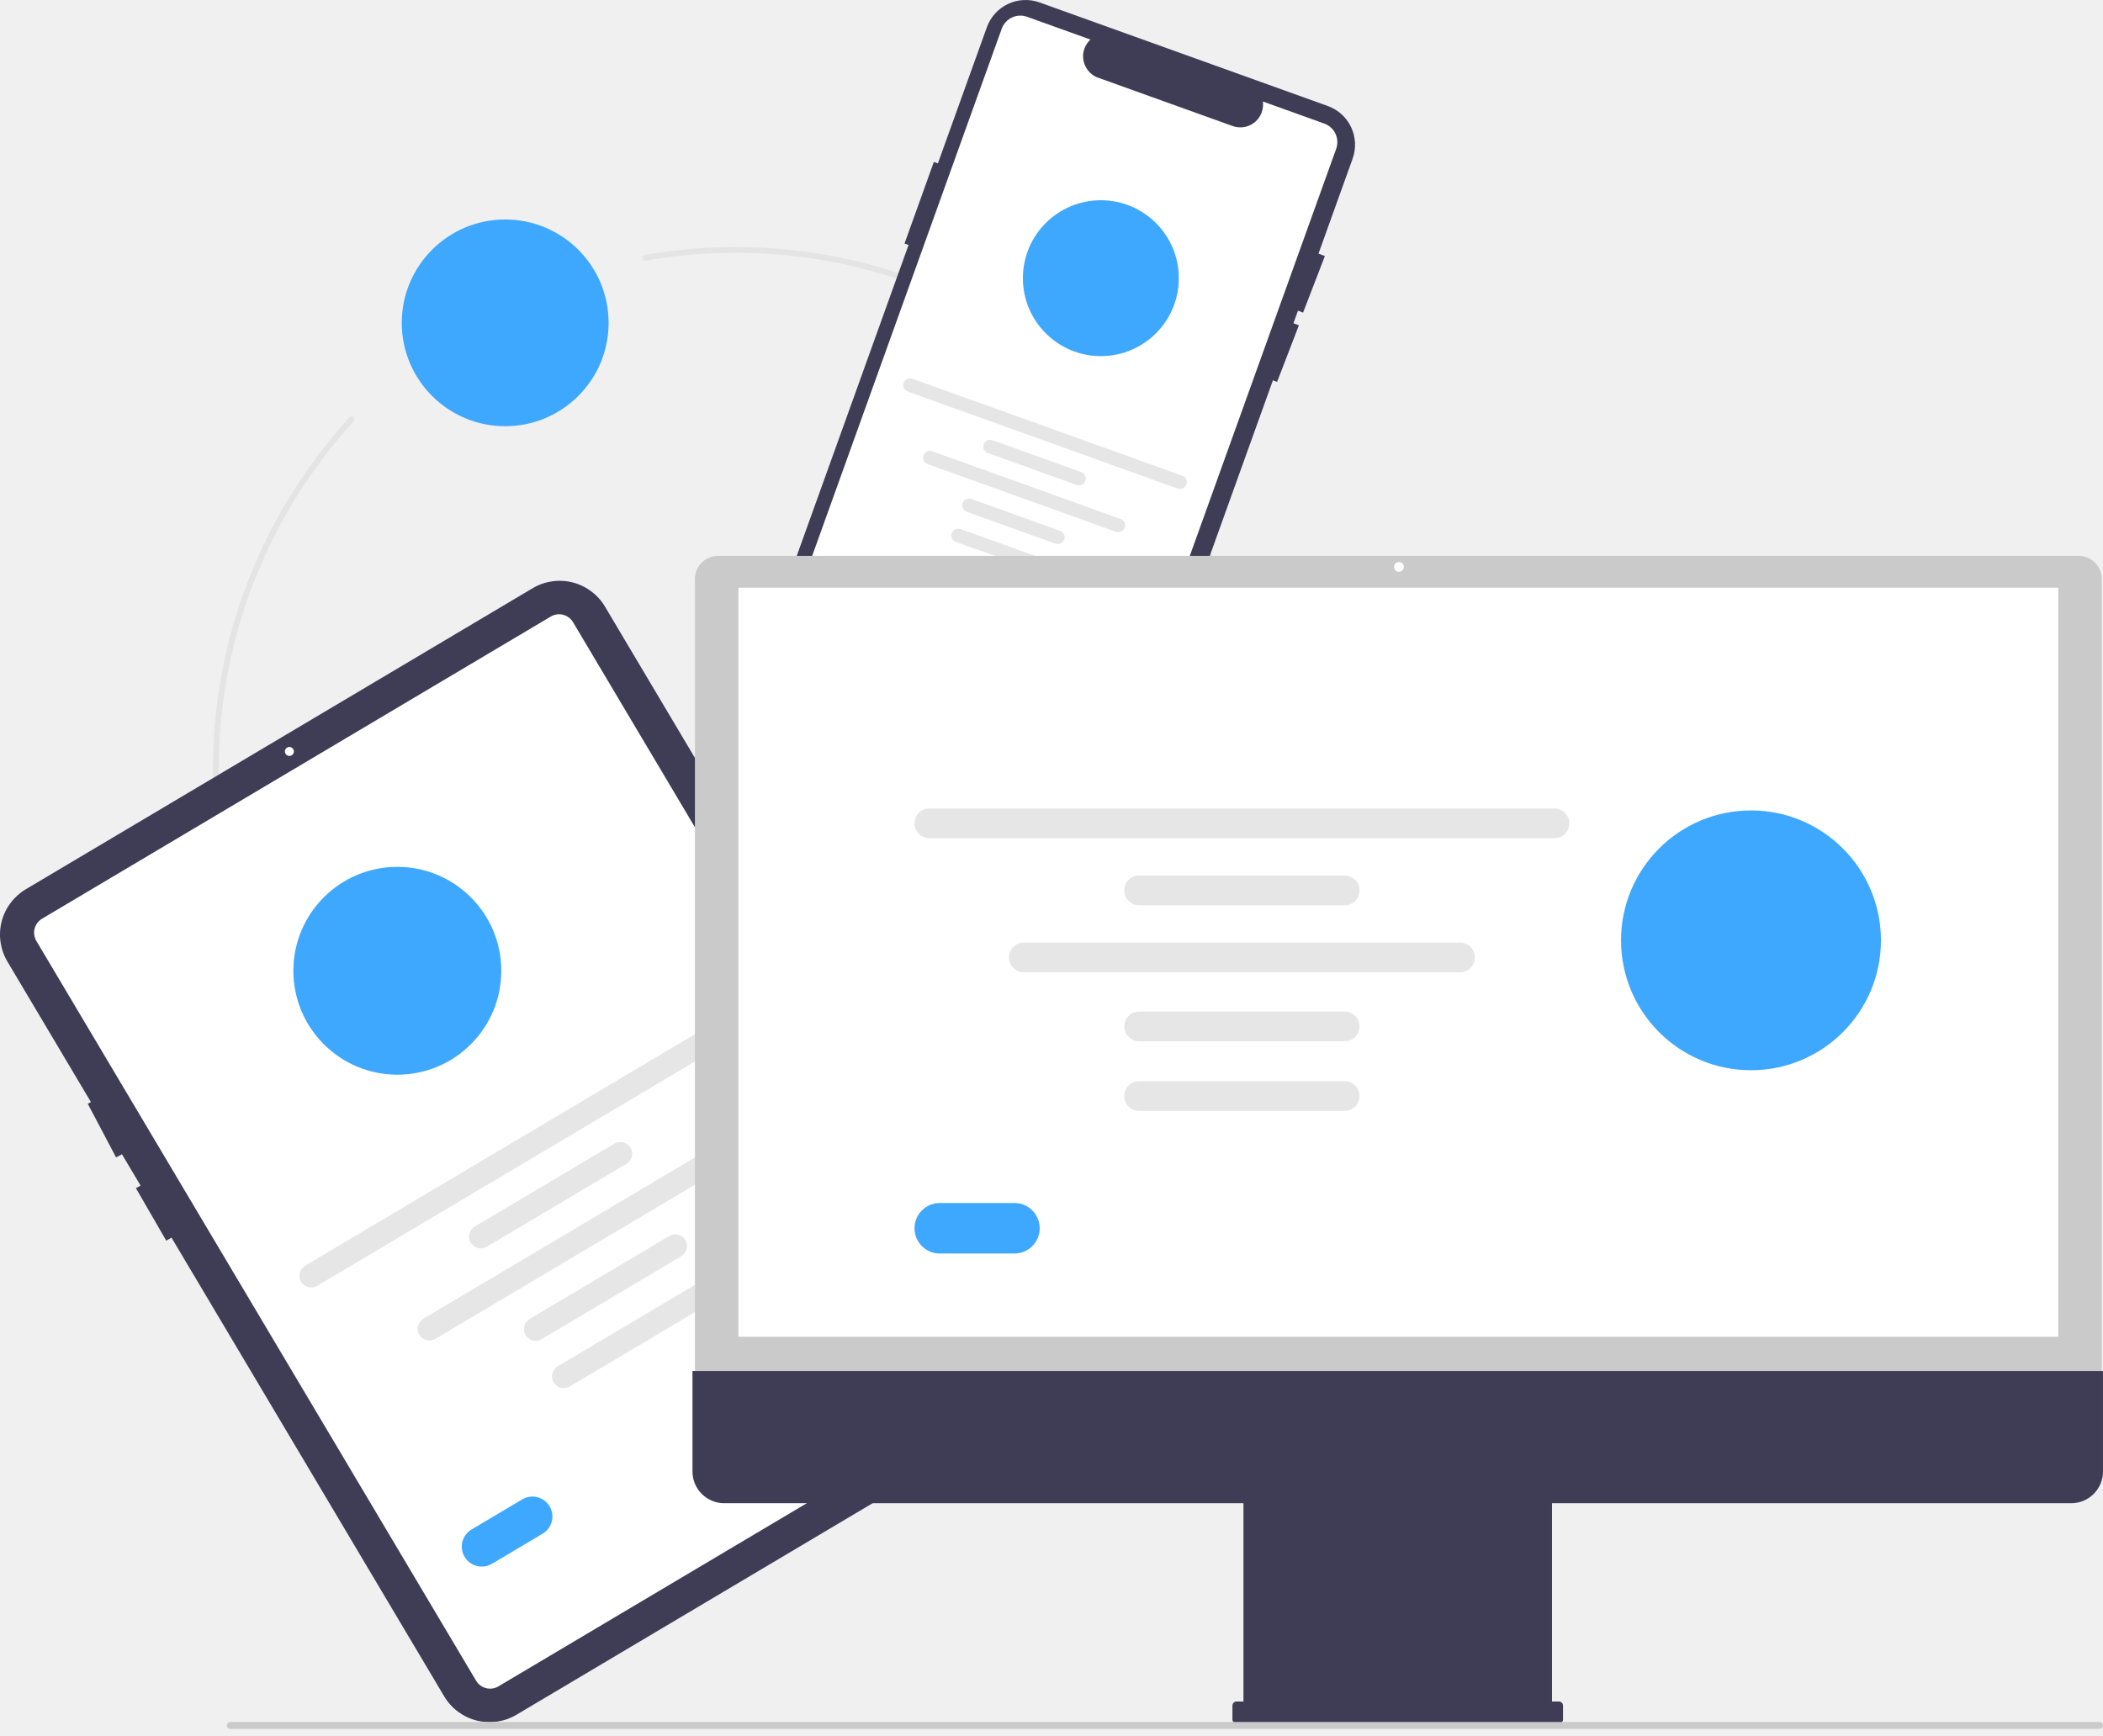
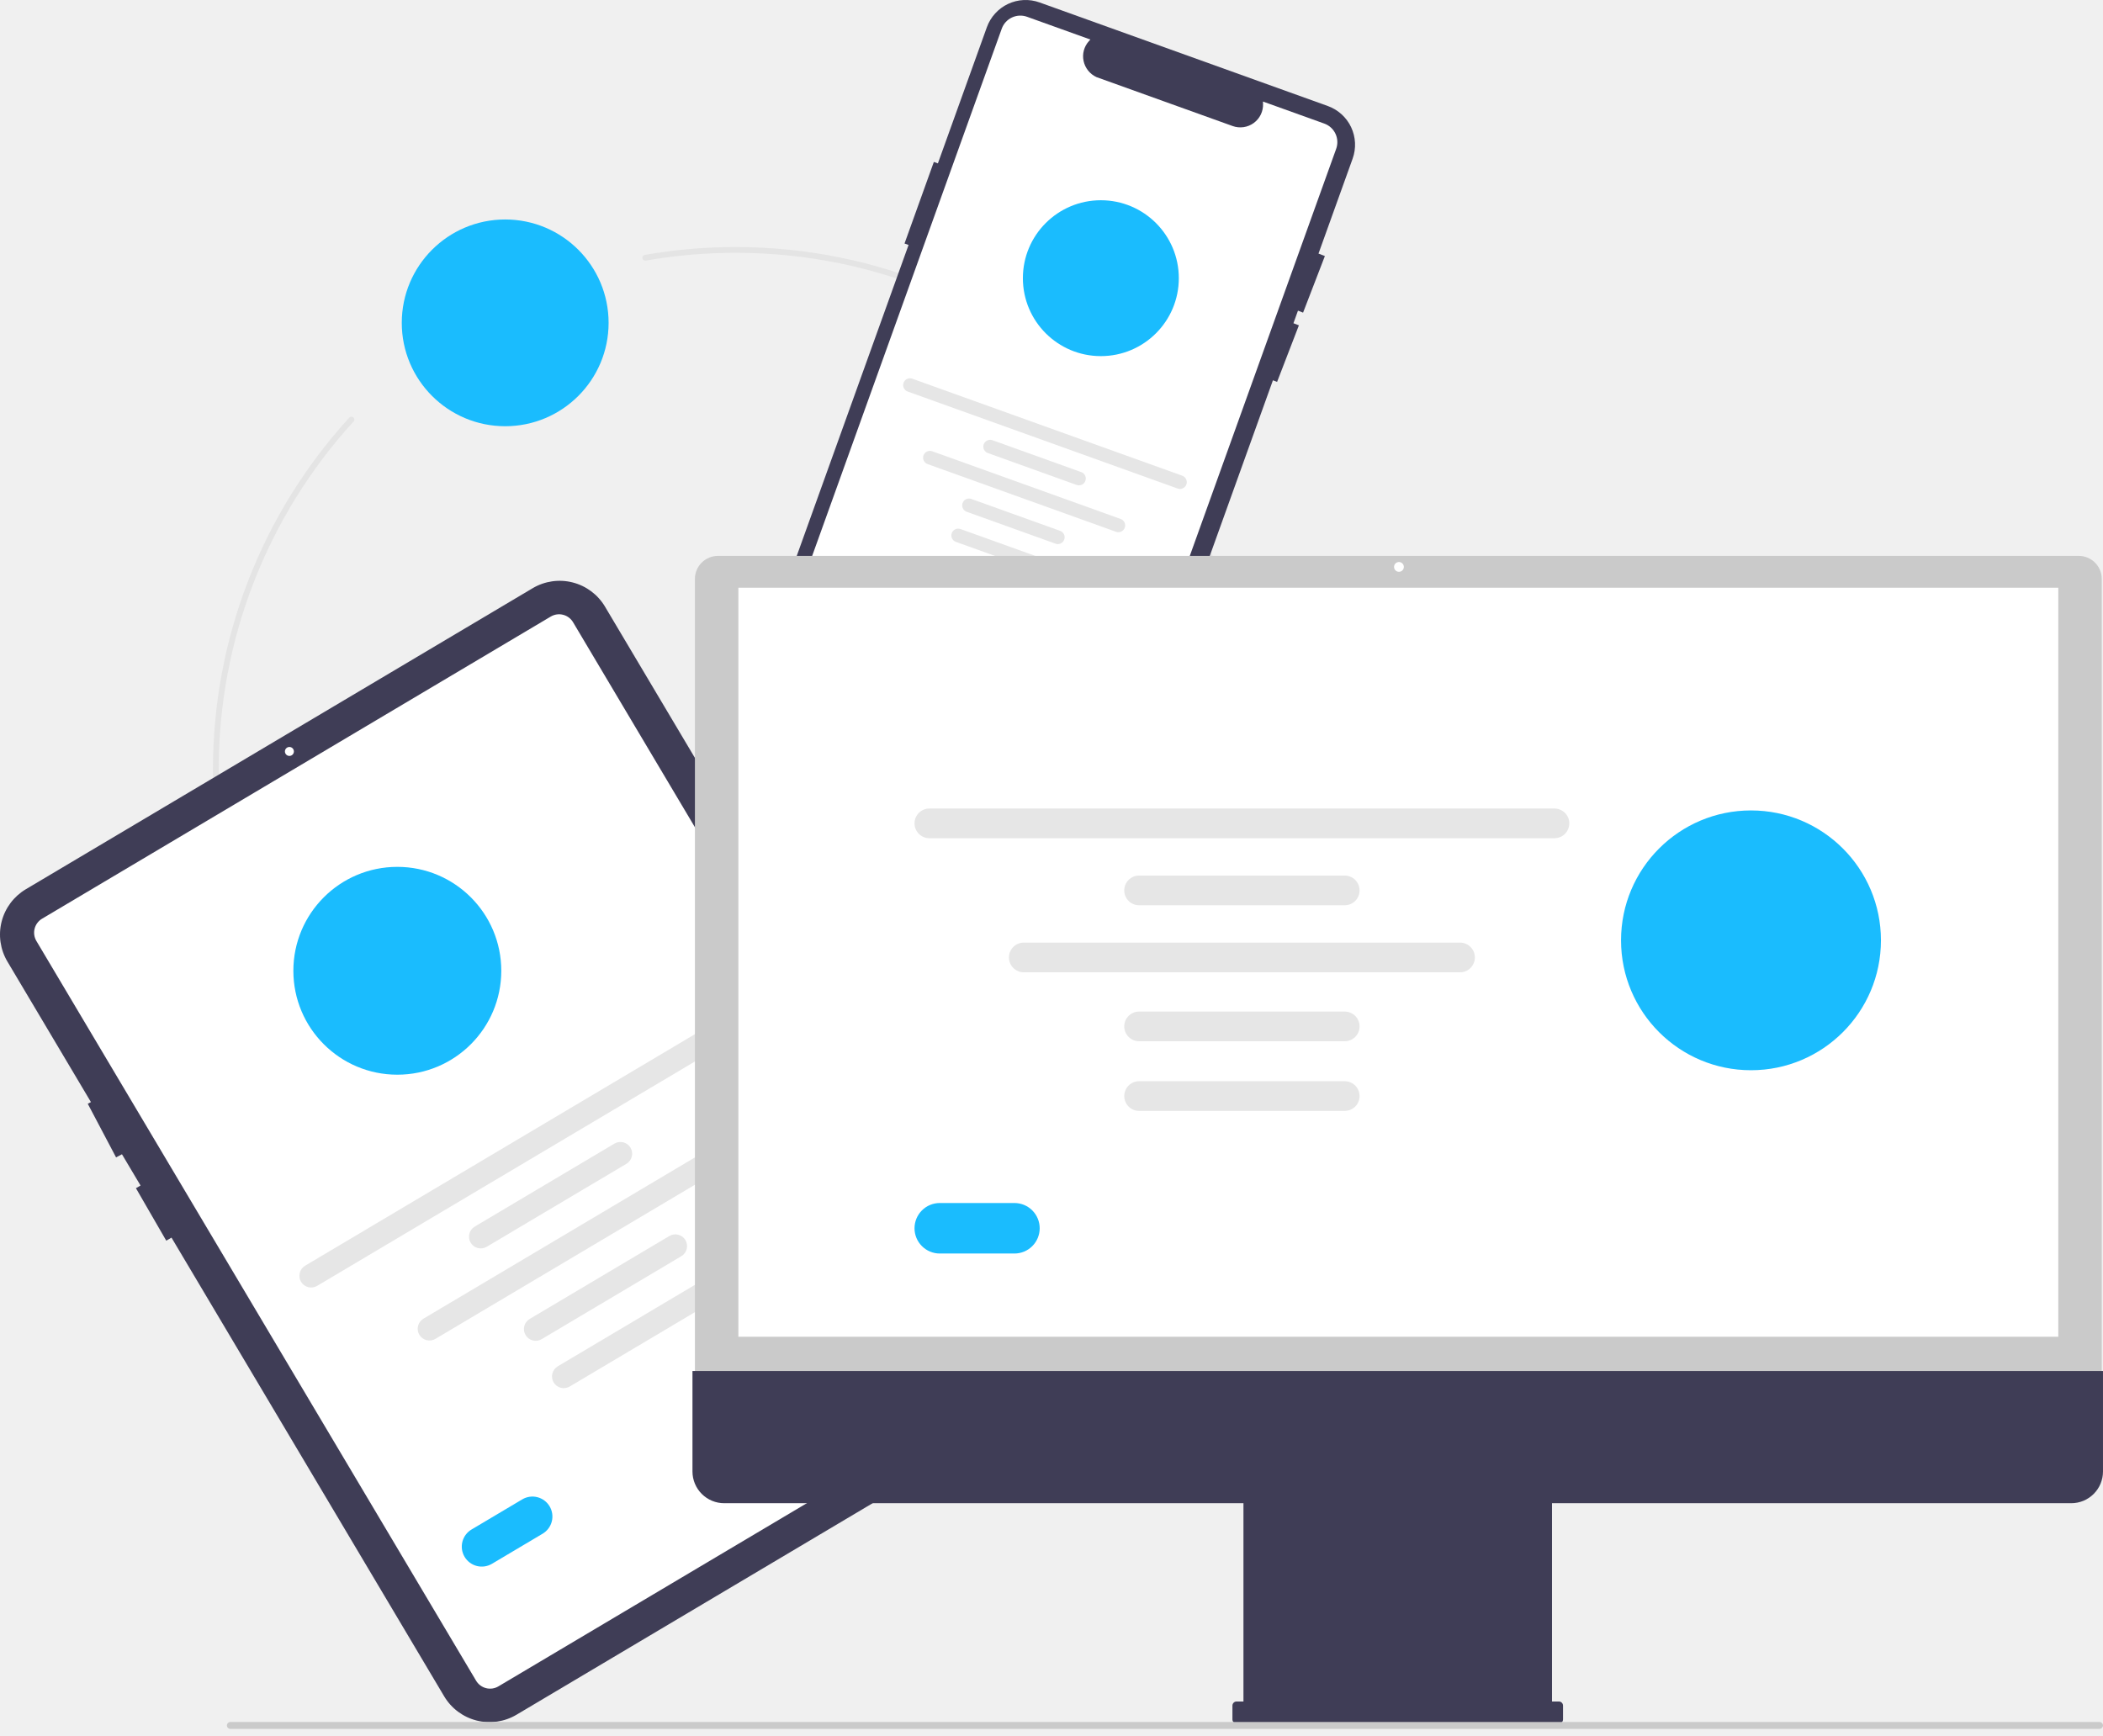
<svg xmlns="http://www.w3.org/2000/svg" width="235" height="194" viewBox="0 0 235 194" fill="none">
  <path d="M82.205 144.391C114.411 144.391 140.612 118.197 140.612 86C140.612 53.803 114.411 27.608 82.205 27.608C78.8 27.608 75.402 27.902 72.048 28.488C72.006 28.495 71.966 28.511 71.93 28.534C71.894 28.556 71.863 28.586 71.839 28.62C71.814 28.655 71.797 28.694 71.788 28.736C71.778 28.777 71.777 28.82 71.785 28.862C71.792 28.904 71.808 28.944 71.83 28.979C71.853 29.015 71.883 29.046 71.918 29.07C71.952 29.095 71.992 29.112 72.033 29.121C72.074 29.13 72.117 29.131 72.159 29.124C75.476 28.544 78.838 28.253 82.205 28.253C114.055 28.253 139.967 54.158 139.967 86C139.967 117.841 114.055 143.746 82.205 143.746C50.355 143.746 24.443 117.841 24.443 86C24.429 71.608 29.805 57.732 39.511 47.104C39.569 47.04 39.598 46.957 39.594 46.872C39.59 46.787 39.552 46.707 39.489 46.649C39.426 46.592 39.343 46.562 39.258 46.565C39.173 46.569 39.092 46.606 39.035 46.669C29.219 57.416 23.784 71.447 23.798 86C23.798 118.197 49.999 144.391 82.205 144.391Z" fill="#E4E4E4" />
-   <path d="M56.452 47.635C50.07 47.635 44.896 42.462 44.896 36.082C44.896 29.701 50.07 24.529 56.452 24.529C62.834 24.529 68.008 29.701 68.008 36.082C68.008 42.462 62.834 47.635 56.452 47.635Z" fill="#3EA8FF" />
+   <path d="M56.452 47.635C50.07 47.635 44.896 42.462 44.896 36.082C44.896 29.701 50.07 24.529 56.452 24.529C62.834 24.529 68.008 29.701 68.008 36.082C68.008 42.462 62.834 47.635 56.452 47.635Z" fill="#1ABCFE" />
  <path d="M83.707 76.938L101.528 27.376L101.076 27.214L104.353 18.098L104.805 18.26L110.277 3.043C110.481 2.475 110.795 1.952 111.202 1.506C111.608 1.059 112.098 0.696 112.645 0.439C113.191 0.181 113.783 0.034 114.386 0.005C114.99 -0.024 115.593 0.067 116.162 0.271L148.377 11.848C148.945 12.052 149.468 12.366 149.915 12.773C150.362 13.179 150.724 13.669 150.982 14.215C151.239 14.762 151.387 15.353 151.416 15.957C151.444 16.56 151.354 17.163 151.15 17.731L147.335 28.342L148.049 28.616L145.613 34.939L145.042 34.718L144.536 36.125L145.145 36.359L142.709 42.681L142.243 42.502L124.581 91.626C124.377 92.195 124.063 92.719 123.657 93.166C123.251 93.614 122.761 93.977 122.214 94.234C121.667 94.492 121.075 94.639 120.471 94.667C119.867 94.695 119.264 94.604 118.695 94.399L86.481 82.822C85.333 82.408 84.397 81.556 83.877 80.453C83.357 79.35 83.296 78.086 83.707 76.938Z" fill="#3F3D56" />
  <path d="M120.39 92.765C120.844 92.764 121.286 92.623 121.657 92.362C122.028 92.101 122.309 91.732 122.463 91.305L149.312 16.631C149.51 16.081 149.481 15.475 149.232 14.946C148.983 14.417 148.534 14.009 147.984 13.812L141.129 11.348L141.139 11.588C141.157 12.004 141.072 12.418 140.892 12.794C140.712 13.17 140.442 13.495 140.106 13.742C139.77 13.989 139.379 14.149 138.967 14.209C138.554 14.269 138.134 14.227 137.742 14.086L122.53 8.619C122.163 8.451 121.84 8.199 121.589 7.883C121.337 7.567 121.163 7.196 121.082 6.801C121.001 6.412 121.013 6.01 121.117 5.627C121.222 5.243 121.415 4.89 121.682 4.596L121.843 4.418L114.762 1.873C114.212 1.676 113.606 1.706 113.078 1.955C112.549 2.204 112.141 2.652 111.942 3.202L86.326 74.448C85.803 75.907 85.881 77.514 86.542 78.917C87.203 80.319 88.393 81.402 89.852 81.928L119.643 92.634C119.882 92.721 120.135 92.765 120.39 92.765Z" fill="white" />
-   <path d="M123.015 39.8C118.203 39.8 114.302 35.9 114.302 31.089C114.302 26.279 118.203 22.379 123.015 22.379C127.827 22.379 131.727 26.279 131.727 31.089C131.727 35.9 127.827 39.8 123.015 39.8Z" fill="#3EA8FF" />
+   <path d="M123.015 39.8C118.203 39.8 114.302 35.9 114.302 31.089C114.302 26.279 118.203 22.379 123.015 22.379C127.827 22.379 131.727 26.279 131.727 31.089C131.727 35.9 127.827 39.8 123.015 39.8Z" fill="#1ABCFE" />
  <path d="M101.425 43.756L131.597 54.599C131.691 54.633 131.791 54.648 131.891 54.644C131.992 54.639 132.09 54.615 132.18 54.572C132.271 54.53 132.353 54.47 132.42 54.395C132.488 54.321 132.54 54.235 132.574 54.14C132.608 54.046 132.622 53.946 132.618 53.846C132.613 53.746 132.588 53.648 132.545 53.557C132.503 53.467 132.442 53.385 132.368 53.318C132.294 53.251 132.207 53.199 132.113 53.165L101.94 42.322C101.75 42.255 101.541 42.265 101.359 42.351C101.176 42.437 101.035 42.592 100.967 42.782C100.899 42.972 100.909 43.181 100.995 43.364C101.08 43.546 101.235 43.688 101.425 43.756Z" fill="#E6E6E6" />
  <path d="M110.385 50.631L120.31 54.198C120.404 54.232 120.504 54.247 120.604 54.242C120.704 54.237 120.802 54.213 120.893 54.171C120.984 54.128 121.065 54.068 121.133 53.994C121.2 53.92 121.252 53.833 121.286 53.739C121.32 53.645 121.335 53.544 121.33 53.444C121.325 53.344 121.301 53.246 121.258 53.156C121.215 53.065 121.155 52.984 121.081 52.916C121.006 52.849 120.92 52.797 120.825 52.764L110.901 49.197C110.71 49.129 110.501 49.139 110.318 49.225C110.135 49.311 109.994 49.466 109.926 49.656C109.857 49.846 109.867 50.056 109.953 50.239C110.04 50.422 110.195 50.563 110.385 50.631Z" fill="#E6E6E6" />
  <path d="M108.024 57.196L117.949 60.763C118.043 60.797 118.143 60.812 118.243 60.807C118.343 60.802 118.441 60.778 118.531 60.735C118.622 60.692 118.703 60.632 118.771 60.558C118.838 60.484 118.89 60.398 118.924 60.303C118.958 60.209 118.973 60.109 118.968 60.01C118.963 59.91 118.939 59.812 118.896 59.721C118.853 59.63 118.793 59.549 118.719 59.482C118.645 59.415 118.559 59.362 118.464 59.329L108.54 55.762C108.35 55.694 108.14 55.704 107.957 55.79C107.774 55.876 107.633 56.031 107.565 56.221C107.497 56.412 107.507 56.621 107.593 56.804C107.679 56.987 107.834 57.128 108.024 57.196Z" fill="#E6E6E6" />
  <path d="M106.815 60.559L116.74 64.125C116.834 64.16 116.934 64.175 117.034 64.17C117.134 64.166 117.233 64.141 117.323 64.099C117.414 64.056 117.496 63.996 117.563 63.922C117.63 63.848 117.683 63.761 117.717 63.667C117.75 63.572 117.765 63.472 117.761 63.372C117.756 63.272 117.731 63.174 117.688 63.084C117.646 62.993 117.585 62.912 117.511 62.844C117.437 62.777 117.35 62.725 117.255 62.691L107.331 59.125C107.237 59.091 107.137 59.076 107.036 59.08C106.936 59.085 106.838 59.109 106.747 59.152C106.657 59.194 106.575 59.255 106.508 59.329C106.44 59.403 106.388 59.489 106.354 59.584C106.32 59.678 106.305 59.778 106.31 59.878C106.315 59.978 106.34 60.076 106.382 60.167C106.425 60.258 106.485 60.339 106.56 60.406C106.634 60.473 106.721 60.525 106.815 60.559Z" fill="#E6E6E6" />
  <path d="M103.655 51.867L124.712 59.434C124.806 59.468 124.906 59.484 125.006 59.479C125.106 59.474 125.204 59.45 125.295 59.407C125.386 59.365 125.467 59.305 125.535 59.231C125.602 59.157 125.654 59.07 125.688 58.976C125.722 58.881 125.737 58.781 125.732 58.681C125.728 58.581 125.703 58.483 125.66 58.392C125.617 58.302 125.557 58.221 125.483 58.153C125.409 58.086 125.322 58.034 125.227 58L104.171 50.433C104.077 50.399 103.977 50.384 103.876 50.389C103.776 50.393 103.678 50.418 103.587 50.46C103.497 50.503 103.415 50.563 103.348 50.637C103.28 50.711 103.228 50.798 103.194 50.892C103.16 50.986 103.145 51.087 103.15 51.187C103.155 51.287 103.18 51.385 103.222 51.475C103.265 51.566 103.325 51.647 103.4 51.715C103.474 51.782 103.561 51.834 103.655 51.867Z" fill="#E6E6E6" />
-   <path d="M107.897 68.722L111.5 70.017C111.823 70.133 112.18 70.116 112.49 69.969C112.801 69.823 113.041 69.559 113.157 69.236C113.273 68.912 113.256 68.556 113.11 68.246C112.964 67.935 112.7 67.695 112.377 67.579L108.773 66.284C108.45 66.168 108.094 66.185 107.783 66.331C107.472 66.478 107.232 66.742 107.116 67.065C107 67.388 107.017 67.744 107.163 68.055C107.31 68.366 107.573 68.606 107.897 68.722Z" fill="#3EA8FF" />
+   <path d="M107.897 68.722L111.5 70.017C111.823 70.133 112.18 70.116 112.49 69.969C112.801 69.823 113.041 69.559 113.157 69.236C113.273 68.912 113.256 68.556 113.11 68.246C112.964 67.935 112.7 67.695 112.377 67.579L108.773 66.284C108.45 66.168 108.094 66.185 107.783 66.331C107.472 66.478 107.232 66.742 107.116 67.065C107 67.388 107.017 67.744 107.163 68.055C107.31 68.366 107.573 68.606 107.897 68.722Z" fill="#1ABCFE" />
  <path d="M29.841 150.777C29.383 149.03 28.284 147.52 26.761 146.547C26.61 146.451 26.768 146.222 26.918 146.318C28.501 147.333 29.642 148.907 30.115 150.726C30.16 150.899 29.886 150.949 29.841 150.777Z" fill="white" />
  <path d="M0.824 107.458L10.162 123.169L9.807 123.356L12.97 129.35L13.628 129.001L15.706 132.495L15.19 132.792L18.578 138.657L19.165 138.318L49.637 189.587C50.436 190.928 51.735 191.898 53.249 192.284C54.762 192.669 56.367 192.438 57.711 191.642L114.359 157.991C115.701 157.192 116.671 155.893 117.057 154.38C117.442 152.867 117.211 151.262 116.414 149.919L67.601 67.79C66.802 66.449 65.503 65.479 63.989 65.093C62.476 64.708 60.871 64.939 59.527 65.735L2.879 99.386C1.538 100.186 0.568 101.484 0.182 102.997C-0.203 104.51 0.028 106.114 0.824 107.458Z" fill="#3F3D56" />
  <path d="M55.692 188.471L112.54 154.702C112.953 154.456 113.252 154.056 113.371 153.589C113.49 153.123 113.419 152.628 113.173 152.214L64.036 69.539C63.789 69.125 63.389 68.826 62.922 68.708C62.456 68.589 61.961 68.66 61.547 68.906L4.699 102.675C4.286 102.921 3.987 103.321 3.868 103.788C3.749 104.254 3.82 104.749 4.066 105.163L53.203 187.838C53.449 188.252 53.85 188.55 54.316 188.669C54.783 188.788 55.278 188.717 55.692 188.471Z" fill="white" />
  <path d="M32.34 84.483C32.063 84.483 31.839 84.259 31.839 83.982C31.839 83.706 32.063 83.481 32.34 83.481C32.617 83.481 32.841 83.706 32.841 83.982C32.841 84.259 32.617 84.483 32.34 84.483Z" fill="white" />
  <path d="M35.442 143.707L82.895 115.518C83.044 115.431 83.174 115.314 83.278 115.176C83.382 115.038 83.457 114.881 83.5 114.714C83.543 114.547 83.553 114.373 83.528 114.202C83.504 114.031 83.446 113.866 83.358 113.718C83.269 113.569 83.153 113.44 83.014 113.337C82.876 113.233 82.718 113.158 82.551 113.116C82.383 113.074 82.209 113.065 82.038 113.09C81.867 113.115 81.703 113.174 81.555 113.263L34.101 141.452C33.952 141.539 33.822 141.655 33.718 141.793C33.615 141.931 33.539 142.089 33.496 142.256C33.453 142.423 33.444 142.597 33.468 142.768C33.493 142.939 33.551 143.104 33.639 143.252C33.727 143.4 33.844 143.53 33.983 143.633C34.121 143.737 34.278 143.811 34.446 143.854C34.613 143.896 34.788 143.905 34.958 143.88C35.129 143.854 35.294 143.796 35.442 143.707Z" fill="#E6E6E6" />
  <path d="M54.39 139.339L69.999 130.067C70.147 129.979 70.276 129.863 70.379 129.725C70.483 129.587 70.558 129.43 70.6 129.263C70.643 129.096 70.652 128.922 70.627 128.752C70.603 128.581 70.544 128.417 70.457 128.269C70.368 128.121 70.252 127.992 70.114 127.888C69.976 127.785 69.819 127.71 69.652 127.668C69.485 127.625 69.311 127.616 69.141 127.641C68.97 127.665 68.806 127.723 68.658 127.811L53.049 137.084C52.901 137.172 52.772 137.288 52.669 137.426C52.565 137.564 52.49 137.721 52.448 137.888C52.405 138.055 52.396 138.228 52.421 138.399C52.445 138.569 52.503 138.733 52.591 138.881C52.679 139.029 52.796 139.159 52.934 139.262C53.072 139.365 53.229 139.44 53.396 139.483C53.563 139.525 53.736 139.534 53.907 139.51C54.078 139.485 54.242 139.427 54.39 139.339Z" fill="#E6E6E6" />
  <path d="M60.527 149.665L76.135 140.392C76.434 140.215 76.651 139.925 76.737 139.588C76.822 139.251 76.771 138.894 76.593 138.595C76.415 138.296 76.126 138.08 75.789 137.994C75.452 137.908 75.094 137.959 74.795 138.137L59.186 147.409C59.038 147.497 58.909 147.613 58.806 147.751C58.702 147.889 58.627 148.046 58.585 148.213C58.542 148.38 58.533 148.554 58.558 148.724C58.582 148.895 58.64 149.059 58.728 149.207C58.816 149.355 58.933 149.484 59.071 149.587C59.209 149.691 59.366 149.766 59.533 149.808C59.7 149.851 59.873 149.86 60.044 149.835C60.215 149.811 60.379 149.753 60.527 149.665Z" fill="#E6E6E6" />
  <path d="M63.67 154.953L79.279 145.681C79.427 145.593 79.557 145.477 79.661 145.339C79.764 145.201 79.84 145.044 79.882 144.877C79.925 144.71 79.934 144.536 79.91 144.365C79.885 144.194 79.827 144.03 79.739 143.882C79.651 143.734 79.535 143.604 79.396 143.501C79.258 143.398 79.101 143.323 78.933 143.28C78.766 143.238 78.592 143.229 78.421 143.254C78.251 143.279 78.087 143.337 77.938 143.426L62.33 152.698C62.181 152.786 62.051 152.902 61.947 153.04C61.843 153.178 61.767 153.335 61.724 153.502C61.681 153.669 61.672 153.844 61.696 154.015C61.721 154.185 61.779 154.35 61.867 154.498C61.956 154.647 62.072 154.776 62.211 154.88C62.349 154.983 62.507 155.058 62.674 155.1C62.842 155.142 63.016 155.151 63.187 155.126C63.358 155.101 63.522 155.042 63.67 154.953Z" fill="#E6E6E6" />
  <path d="M48.661 149.629L81.778 129.957C82.076 129.779 82.29 129.49 82.375 129.153C82.46 128.817 82.408 128.46 82.231 128.162C82.054 127.864 81.766 127.648 81.429 127.562C81.093 127.475 80.737 127.526 80.437 127.702L47.321 147.374C47.172 147.462 47.042 147.578 46.938 147.716C46.834 147.854 46.758 148.011 46.715 148.178C46.672 148.346 46.663 148.52 46.688 148.691C46.712 148.862 46.77 149.026 46.858 149.175C46.947 149.323 47.063 149.453 47.202 149.556C47.34 149.659 47.498 149.734 47.665 149.776C47.833 149.819 48.007 149.827 48.178 149.802C48.349 149.777 48.513 149.718 48.661 149.629Z" fill="#E6E6E6" />
-   <path d="M54.973 174.771L60.641 171.404C61.149 171.101 61.516 170.61 61.661 170.037C61.807 169.464 61.719 168.857 61.417 168.348C61.115 167.84 60.623 167.473 60.05 167.326C59.477 167.18 58.87 167.267 58.361 167.569L52.694 170.936C52.185 171.238 51.817 171.73 51.671 172.303C51.525 172.876 51.613 173.484 51.915 173.992C52.218 174.501 52.71 174.869 53.283 175.015C53.856 175.161 54.464 175.073 54.973 174.771Z" fill="#3EA8FF" />
-   <path d="M44.399 120.108C37.983 120.108 32.782 114.909 32.782 108.494C32.782 102.08 37.983 96.881 44.399 96.881C50.815 96.881 56.016 102.08 56.016 108.494C56.016 114.909 50.815 120.108 44.399 120.108Z" fill="#3EA8FF" />
+   <path d="M54.973 174.771L60.641 171.404C61.149 171.101 61.516 170.61 61.661 170.037C61.807 169.464 61.719 168.857 61.417 168.348C61.115 167.84 60.623 167.473 60.05 167.326C59.477 167.18 58.87 167.267 58.361 167.569L52.694 170.936C52.185 171.238 51.817 171.73 51.671 172.303C51.525 172.876 51.613 173.484 51.915 173.992C52.218 174.501 52.71 174.869 53.283 175.015C53.856 175.161 54.464 175.073 54.973 174.771Z" fill="#1ABCFE" />
+   <path d="M44.399 120.108C37.983 120.108 32.782 114.909 32.782 108.494C32.782 102.08 37.983 96.881 44.399 96.881C50.815 96.881 56.016 102.08 56.016 108.494C56.016 114.909 50.815 120.108 44.399 120.108Z" fill="#1ABCFE" />
  <path d="M234.862 155.689H77.653V64.698C77.654 64.017 77.925 63.363 78.408 62.881C78.89 62.399 79.544 62.128 80.226 62.127H232.29C232.972 62.128 233.625 62.399 234.108 62.881C234.59 63.363 234.861 64.017 234.862 64.698V155.689Z" fill="#CACACA" />
  <path d="M82.511 65.683H230.005V149.396H82.511V65.683Z" fill="white" />
  <path d="M234.999 153.227V164.455C234.999 164.92 234.907 165.381 234.729 165.811C234.551 166.241 234.29 166.632 233.96 166.961C233.631 167.29 233.24 167.551 232.81 167.73C232.38 167.908 231.919 167.999 231.453 167.999H173.429V190.159H174.2C174.26 190.159 174.32 190.171 174.376 190.194C174.432 190.217 174.483 190.251 174.525 190.294C174.568 190.336 174.602 190.387 174.625 190.443C174.648 190.499 174.66 190.559 174.66 190.619V192.16C174.66 192.221 174.648 192.281 174.625 192.337C174.602 192.393 174.568 192.443 174.525 192.486C174.483 192.529 174.432 192.563 174.376 192.586C174.32 192.609 174.26 192.621 174.2 192.621H138.179C138.118 192.621 138.059 192.609 138.003 192.586C137.947 192.563 137.896 192.529 137.853 192.486C137.81 192.443 137.777 192.393 137.753 192.337C137.73 192.281 137.718 192.221 137.718 192.16V190.619C137.718 190.559 137.73 190.499 137.753 190.443C137.777 190.387 137.81 190.336 137.853 190.294C137.896 190.251 137.947 190.217 138.003 190.194C138.059 190.171 138.118 190.159 138.179 190.159H138.95V167.999H80.925C80.46 167.999 79.999 167.908 79.569 167.73C79.138 167.552 78.748 167.29 78.418 166.961C78.089 166.632 77.828 166.241 77.65 165.811C77.472 165.381 77.38 164.92 77.38 164.455V153.227L234.999 153.227Z" fill="#3F3D56" />
  <path d="M103.853 93.68H173.701C174.141 93.68 174.564 93.505 174.875 93.194C175.186 92.883 175.361 92.461 175.361 92.02C175.361 91.58 175.186 91.158 174.875 90.847C174.564 90.536 174.141 90.361 173.701 90.361H103.853C103.413 90.361 102.991 90.536 102.679 90.847C102.368 91.158 102.193 91.58 102.193 92.02C102.193 92.461 102.368 92.883 102.679 93.194C102.991 93.505 103.413 93.68 103.853 93.68Z" fill="#E6E6E6" />
  <path d="M127.29 101.173H150.265C150.705 101.173 151.127 100.998 151.439 100.687C151.75 100.376 151.925 99.953 151.925 99.513C151.925 99.073 151.75 98.651 151.439 98.339C151.127 98.028 150.705 97.853 150.265 97.853H127.29C126.849 97.853 126.427 98.028 126.116 98.339C125.804 98.651 125.629 99.073 125.629 99.513C125.629 99.953 125.804 100.376 126.116 100.687C126.427 100.998 126.849 101.173 127.29 101.173Z" fill="#E6E6E6" />
  <path d="M127.29 116.371H150.265C150.705 116.371 151.127 116.197 151.439 115.885C151.75 115.574 151.925 115.152 151.925 114.712C151.925 114.271 151.75 113.849 151.439 113.538C151.127 113.227 150.705 113.052 150.265 113.052H127.29C126.849 113.052 126.427 113.227 126.116 113.538C125.804 113.849 125.629 114.271 125.629 114.712C125.629 115.152 125.804 115.574 126.116 115.885C126.427 116.197 126.849 116.371 127.29 116.371Z" fill="#E6E6E6" />
  <path d="M127.29 124.156H150.264C150.482 124.156 150.698 124.113 150.9 124.029C151.101 123.946 151.284 123.824 151.438 123.67C151.593 123.516 151.715 123.333 151.798 123.131C151.882 122.93 151.925 122.714 151.925 122.496C151.925 122.278 151.882 122.062 151.798 121.861C151.715 121.659 151.593 121.476 151.438 121.322C151.284 121.168 151.101 121.046 150.9 120.963C150.698 120.879 150.482 120.836 150.264 120.836H127.29C127.072 120.836 126.856 120.879 126.654 120.963C126.453 121.046 126.27 121.168 126.116 121.322C125.961 121.476 125.839 121.659 125.756 121.861C125.672 122.062 125.629 122.278 125.629 122.496C125.629 122.714 125.672 122.93 125.756 123.131C125.839 123.333 125.961 123.516 126.116 123.67C126.27 123.824 126.453 123.946 126.654 124.029C126.856 124.113 127.072 124.156 127.29 124.156Z" fill="#E6E6E6" />
  <path d="M114.405 108.666H163.149C163.59 108.666 164.012 108.491 164.323 108.179C164.635 107.868 164.81 107.446 164.81 107.006C164.81 106.566 164.635 106.143 164.323 105.832C164.012 105.521 163.59 105.346 163.149 105.346H114.405C113.964 105.346 113.542 105.521 113.231 105.832C112.919 106.143 112.744 106.566 112.744 107.006C112.744 107.446 112.919 107.868 113.231 108.179C113.542 108.491 113.964 108.666 114.405 108.666Z" fill="#E6E6E6" />
-   <path d="M105.016 140.094H113.358C114.107 140.094 114.825 139.797 115.354 139.267C115.884 138.738 116.181 138.02 116.181 137.272C116.181 136.523 115.884 135.805 115.354 135.276C114.825 134.746 114.107 134.449 113.358 134.449H105.016C104.267 134.449 103.549 134.746 103.02 135.276C102.49 135.805 102.193 136.523 102.193 137.272C102.193 138.02 102.49 138.738 103.02 139.267C103.549 139.797 104.267 140.094 105.016 140.094Z" fill="#3EA8FF" />
-   <path d="M195.664 119.609C187.645 119.609 181.143 113.109 181.143 105.091C181.143 97.074 187.645 90.574 195.664 90.574C203.684 90.574 210.186 97.074 210.186 105.091C210.186 113.109 203.684 119.609 195.664 119.609Z" fill="#3EA8FF" />
+   <path d="M105.016 140.094H113.358C114.107 140.094 114.825 139.797 115.354 139.267C115.884 138.738 116.181 138.02 116.181 137.272C116.181 136.523 115.884 135.805 115.354 135.276C114.825 134.746 114.107 134.449 113.358 134.449H105.016C104.267 134.449 103.549 134.746 103.02 135.276C102.49 135.805 102.193 136.523 102.193 137.272C102.193 138.02 102.49 138.738 103.02 139.267C103.549 139.797 104.267 140.094 105.016 140.094Z" fill="#1ABCFE" />
+   <path d="M195.664 119.609C187.645 119.609 181.143 113.109 181.143 105.091C181.143 97.074 187.645 90.574 195.664 90.574C203.684 90.574 210.186 97.074 210.186 105.091C210.186 113.109 203.684 119.609 195.664 119.609Z" fill="#1ABCFE" />
  <path d="M25.739 193.22H234.615C234.716 193.219 234.814 193.179 234.886 193.107C234.957 193.035 234.998 192.937 234.998 192.836C234.998 192.734 234.957 192.636 234.886 192.564C234.814 192.492 234.716 192.452 234.615 192.451H25.739C25.637 192.452 25.54 192.492 25.468 192.564C25.396 192.636 25.356 192.734 25.356 192.836C25.356 192.937 25.396 193.035 25.468 193.107C25.54 193.179 25.637 193.219 25.739 193.22Z" fill="#CACACA" />
  <path d="M156.326 63.905C156.024 63.905 155.779 63.66 155.779 63.358C155.779 63.056 156.024 62.811 156.326 62.811C156.628 62.811 156.873 63.056 156.873 63.358C156.873 63.66 156.628 63.905 156.326 63.905Z" fill="white" />
</svg>
